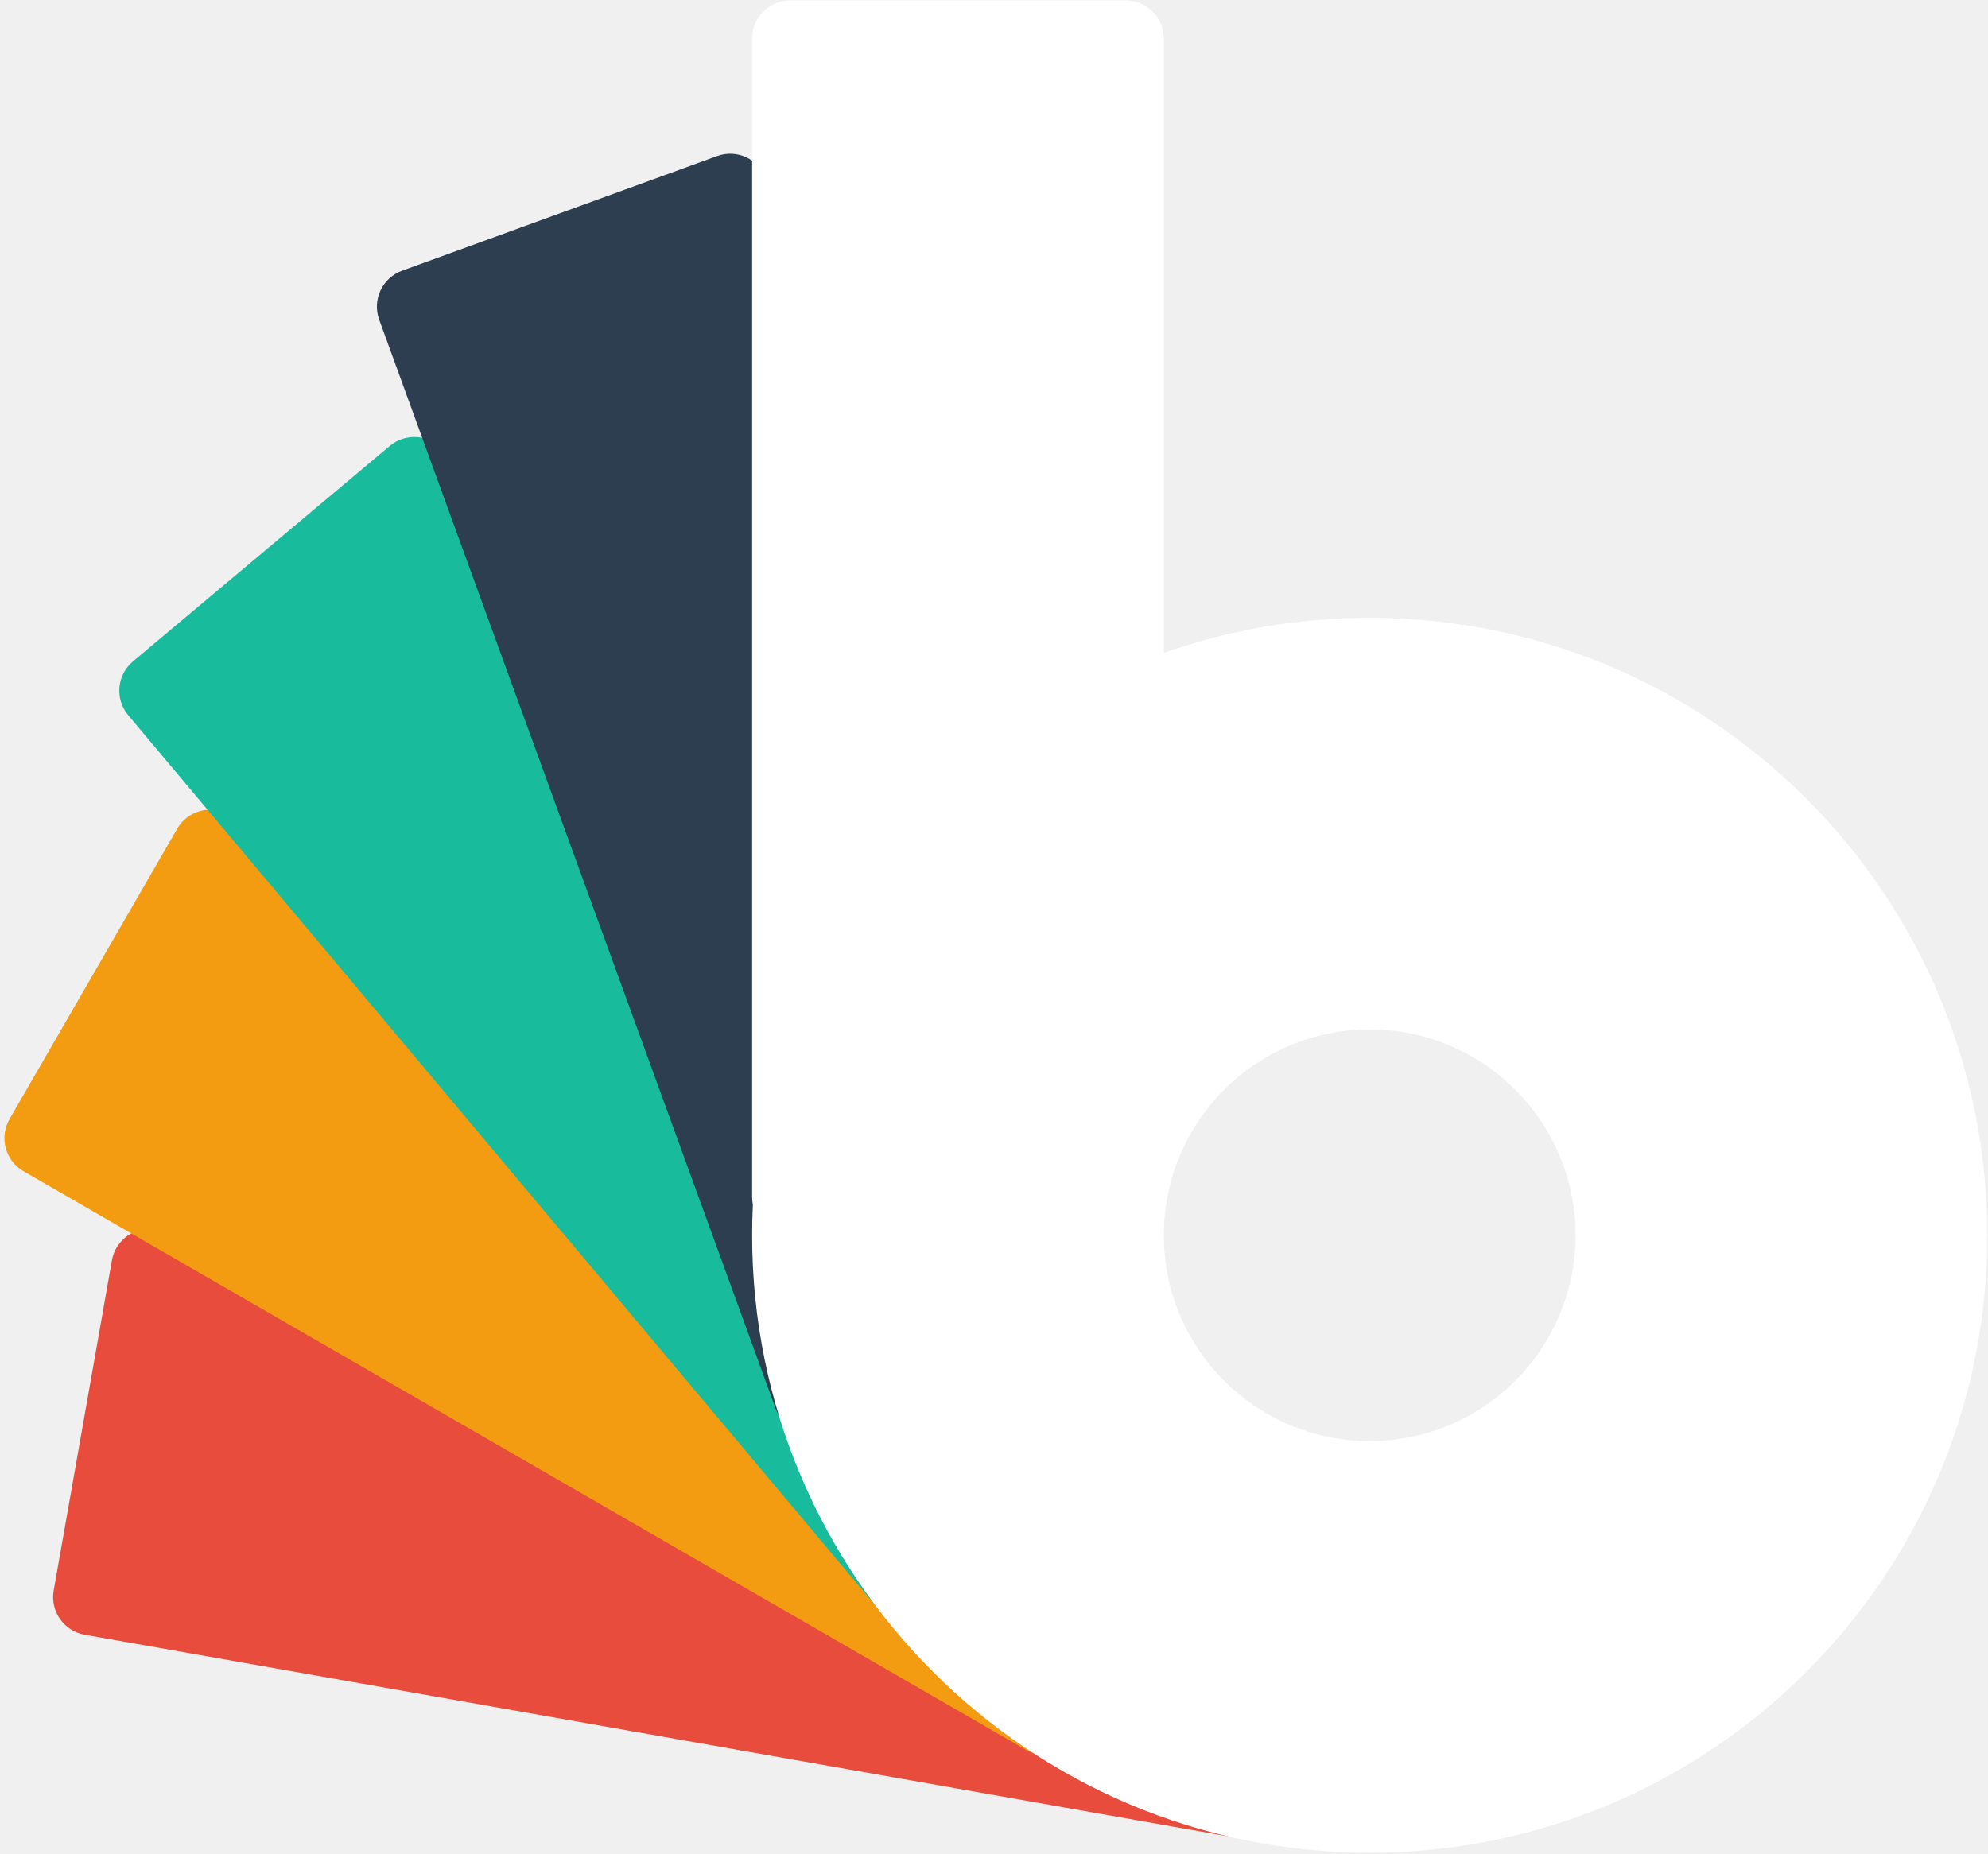
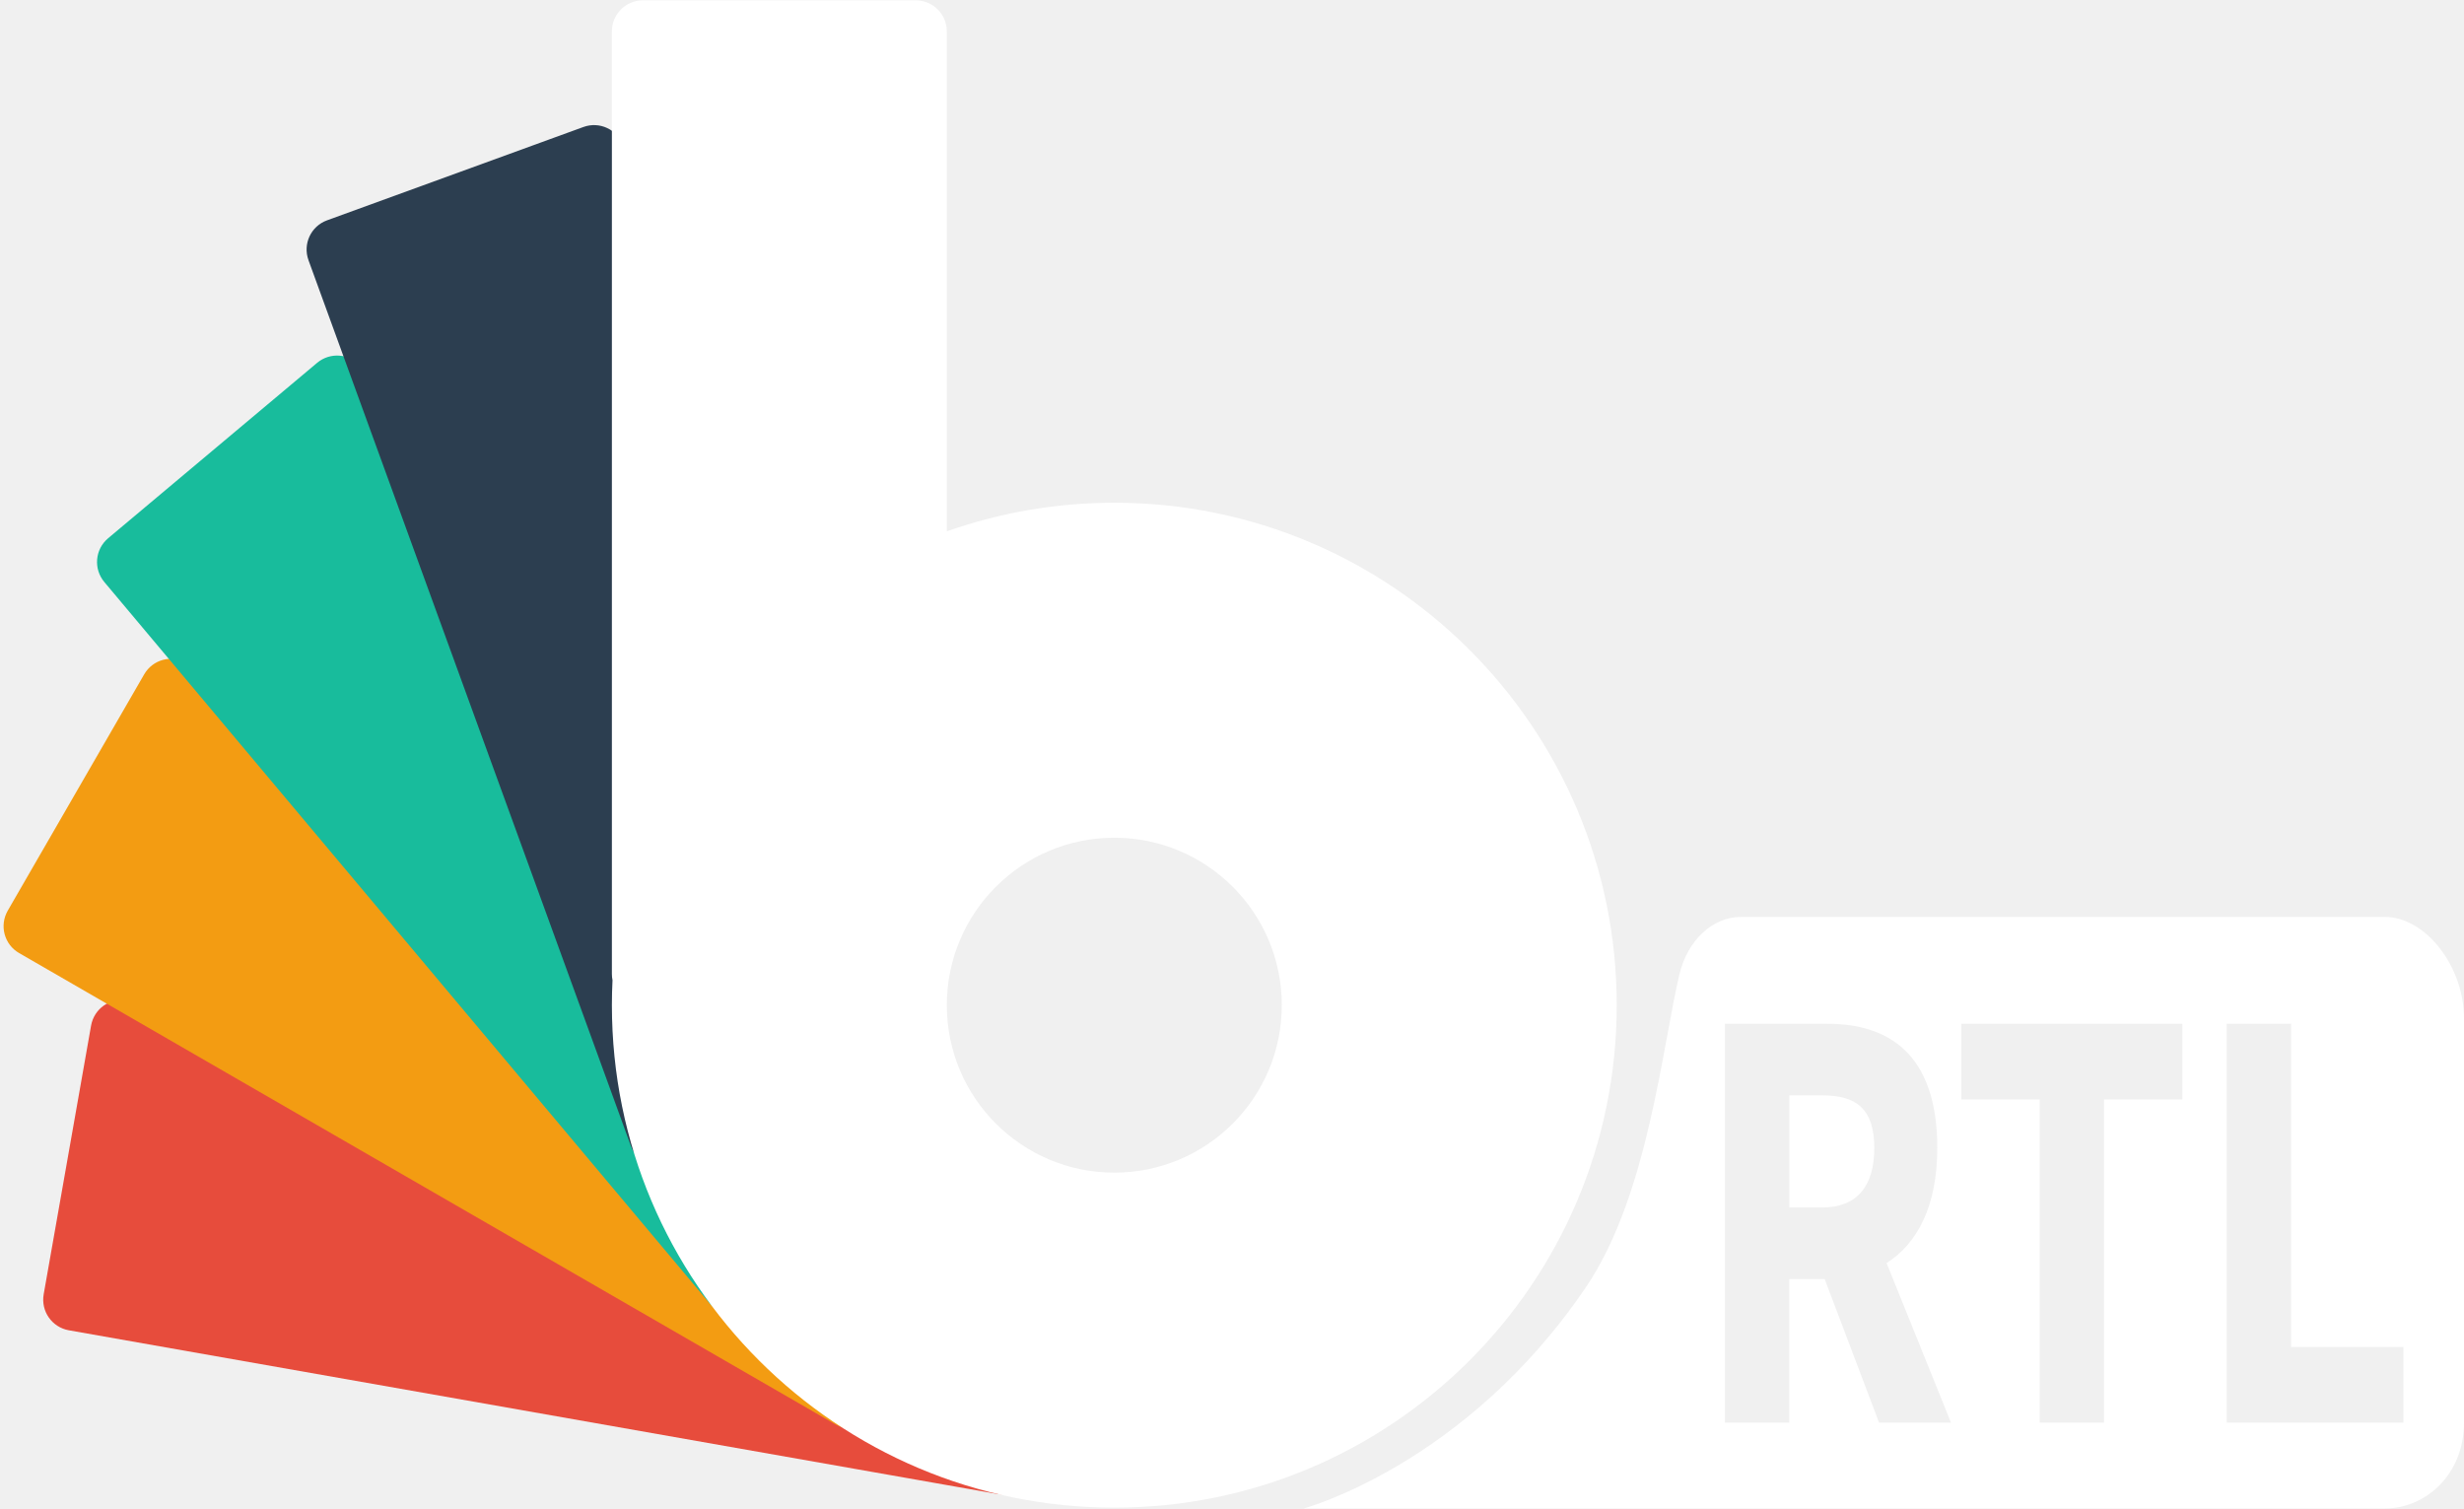
- <svg xmlns="http://www.w3.org/2000/svg" width="416" height="388" viewBox="0 0 416 388">
-   <g fill="none" fill-rule="evenodd" transform="translate(-2)">
-     <rect width="86.154" height="258.462" x="103.517" y="191.553" fill="#e74c3c" rx="8" transform="rotate(-80 146.594 320.784)" />
-     <rect width="86.154" height="258.462" x="90.379" y="139.221" fill="#f39c12" rx="8" transform="rotate(-60 133.456 268.452)" />
-     <rect width="86.154" height="258.462" x="96.682" y="85.65" fill="#18bc9c" rx="8" transform="rotate(-40 139.76 214.88)" />
-     <rect width="86.154" height="258.462" x="120.217" y="36.872" fill="#2c3e50" rx="8" transform="rotate(-20 163.294 166.103)" />
-     <path fill="#fff" d="M159.541 252.121a8.044 8.044 0 01-.156-1.583V8.078c0-4.421 3.585-8.001 8.008-8.001h70.137a8 8 0 018.008 8v128.584c13.474-4.762 27.973-7.353 43.077-7.353 71.373 0 129.231 57.858 129.231 129.23 0 71.373-57.858 129.231-129.23 129.231-71.373 0-129.231-57.858-129.231-129.23 0-2.152.052-4.292.156-6.418zm129.074 49.494c23.791 0 43.077-19.286 43.077-43.077 0-23.79-19.286-43.076-43.077-43.076-23.79 0-43.077 19.286-43.077 43.076 0 23.791 19.287 43.077 43.077 43.077z" />
+ <svg xmlns="http://www.w3.org/2000/svg" version="1.1" id="Layer_1" x="0px" y="0px" viewBox="0 0 475.33 291" style="enable-background:new 0 0 475.33 291;" xml:space="preserve">
+   <style type="text/css">
+ 	.st0{fill-rule:evenodd;clip-rule:evenodd;fill:#E74C3C;}
+ 	.st1{fill-rule:evenodd;clip-rule:evenodd;fill:#F39C12;}
+ 	.st2{fill-rule:evenodd;clip-rule:evenodd;fill:#18BC9C;}
+ 	.st3{fill-rule:evenodd;clip-rule:evenodd;fill:#2C3E50;}
+ 	.st4{fill-rule:evenodd;clip-rule:evenodd;fill:#FFFFFF;}
+ </style>
+   <path class="st0" d="M8.43,249.66l9.14-51.82c0.58-3.27,3.68-5.44,6.95-4.87l179.08,31.58c3.27,0.58,5.44,3.68,4.87,6.95  l-9.14,51.82c-0.58,3.27-3.68,5.44-6.95,4.87L13.29,256.62C10.02,256.04,7.85,252.94,8.43,249.66z" />
+   <path class="st1" d="M1.5,175.66l26.31-45.57c1.66-2.88,5.32-3.86,8.2-2.2l157.48,90.92c2.88,1.66,3.86,5.32,2.2,8.2l-26.31,45.57  c-1.66,2.88-5.32,3.86-8.2,2.2L3.69,183.85C0.82,182.2-0.16,178.54,1.5,175.66z" />
+   <path class="st2" d="M20.87,103.82L61.17,70c2.55-2.14,6.32-1.81,8.45,0.74l116.89,139.3c2.14,2.54,1.81,6.32-0.74,8.45l-40.3,33.82  c-2.55,2.14-6.32,1.8-8.45-0.74L20.13,112.28C17.99,109.73,18.32,105.96,20.87,103.82z" />
+   <path class="st3" d="M63.1,42.5l49.44-18c3.12-1.14,6.55,0.47,7.69,3.59l62.2,170.88c1.14,3.12-0.46,6.55-3.59,7.69l-49.44,18  c-3.12,1.14-6.55-0.46-7.69-3.59L59.51,50.19C58.38,47.06,59.98,43.63,63.1,42.5z" />
+   <path class="st4" d="M214.96,226.21c17.84,0,32.31-14.46,32.31-32.31c0-17.84-14.47-32.3-32.31-32.3s-32.31,14.46-32.31,32.3  C182.65,211.75,197.12,226.21,214.96,226.21z M118.16,189.09c-0.08-0.39-0.12-0.79-0.12-1.19V6.06c0-3.32,2.69-6,6-6h52.6  c1.59,0,3.12,0.63,4.25,1.75c1.13,1.13,1.76,2.65,1.76,4.25v96.44c10.11-3.57,20.98-5.52,32.31-5.52  c53.53,0,96.92,43.39,96.92,96.92c0,53.53-43.39,96.93-96.92,96.93c-53.53,0-96.92-43.39-96.92-96.93  C118.04,192.29,118.08,190.68,118.16,189.09z" />
+   <g>
+     <path class="st4" d="M460,176.87H335.88c-5.46,0-10.3,4.46-11.88,11c-3.3,13.71-6.03,42.65-18,60.35   C282.72,282.63,251.48,291,251.48,291H460c7.98,0,15.33-6.59,15.33-16.57v-77.98C475.33,186.47,467.98,176.87,460,176.87z    M362.49,274.43L352,246.74h-6.83v27.69h-12.41v-76.94h19.77c11.65,0,21.19,5.67,21.19,23.96c0,11.31-3.92,18.49-9.78,22.2   l12.43,30.79H362.49z M420.99,212.08h-15.11v62.35h-12.41v-62.35h-15.11v-14.59h42.64V212.08z M463.65,274.43h-34.09v-76.94h12.41   v62.36h21.67V274.43z" />
+     <path class="st4" d="M351.53,211.3h-6.35v21.63h6.35c6.53,0,10.04-3.92,10.04-11.48C361.56,213.84,358.06,211.3,351.53,211.3z" />
  </g>
</svg>
